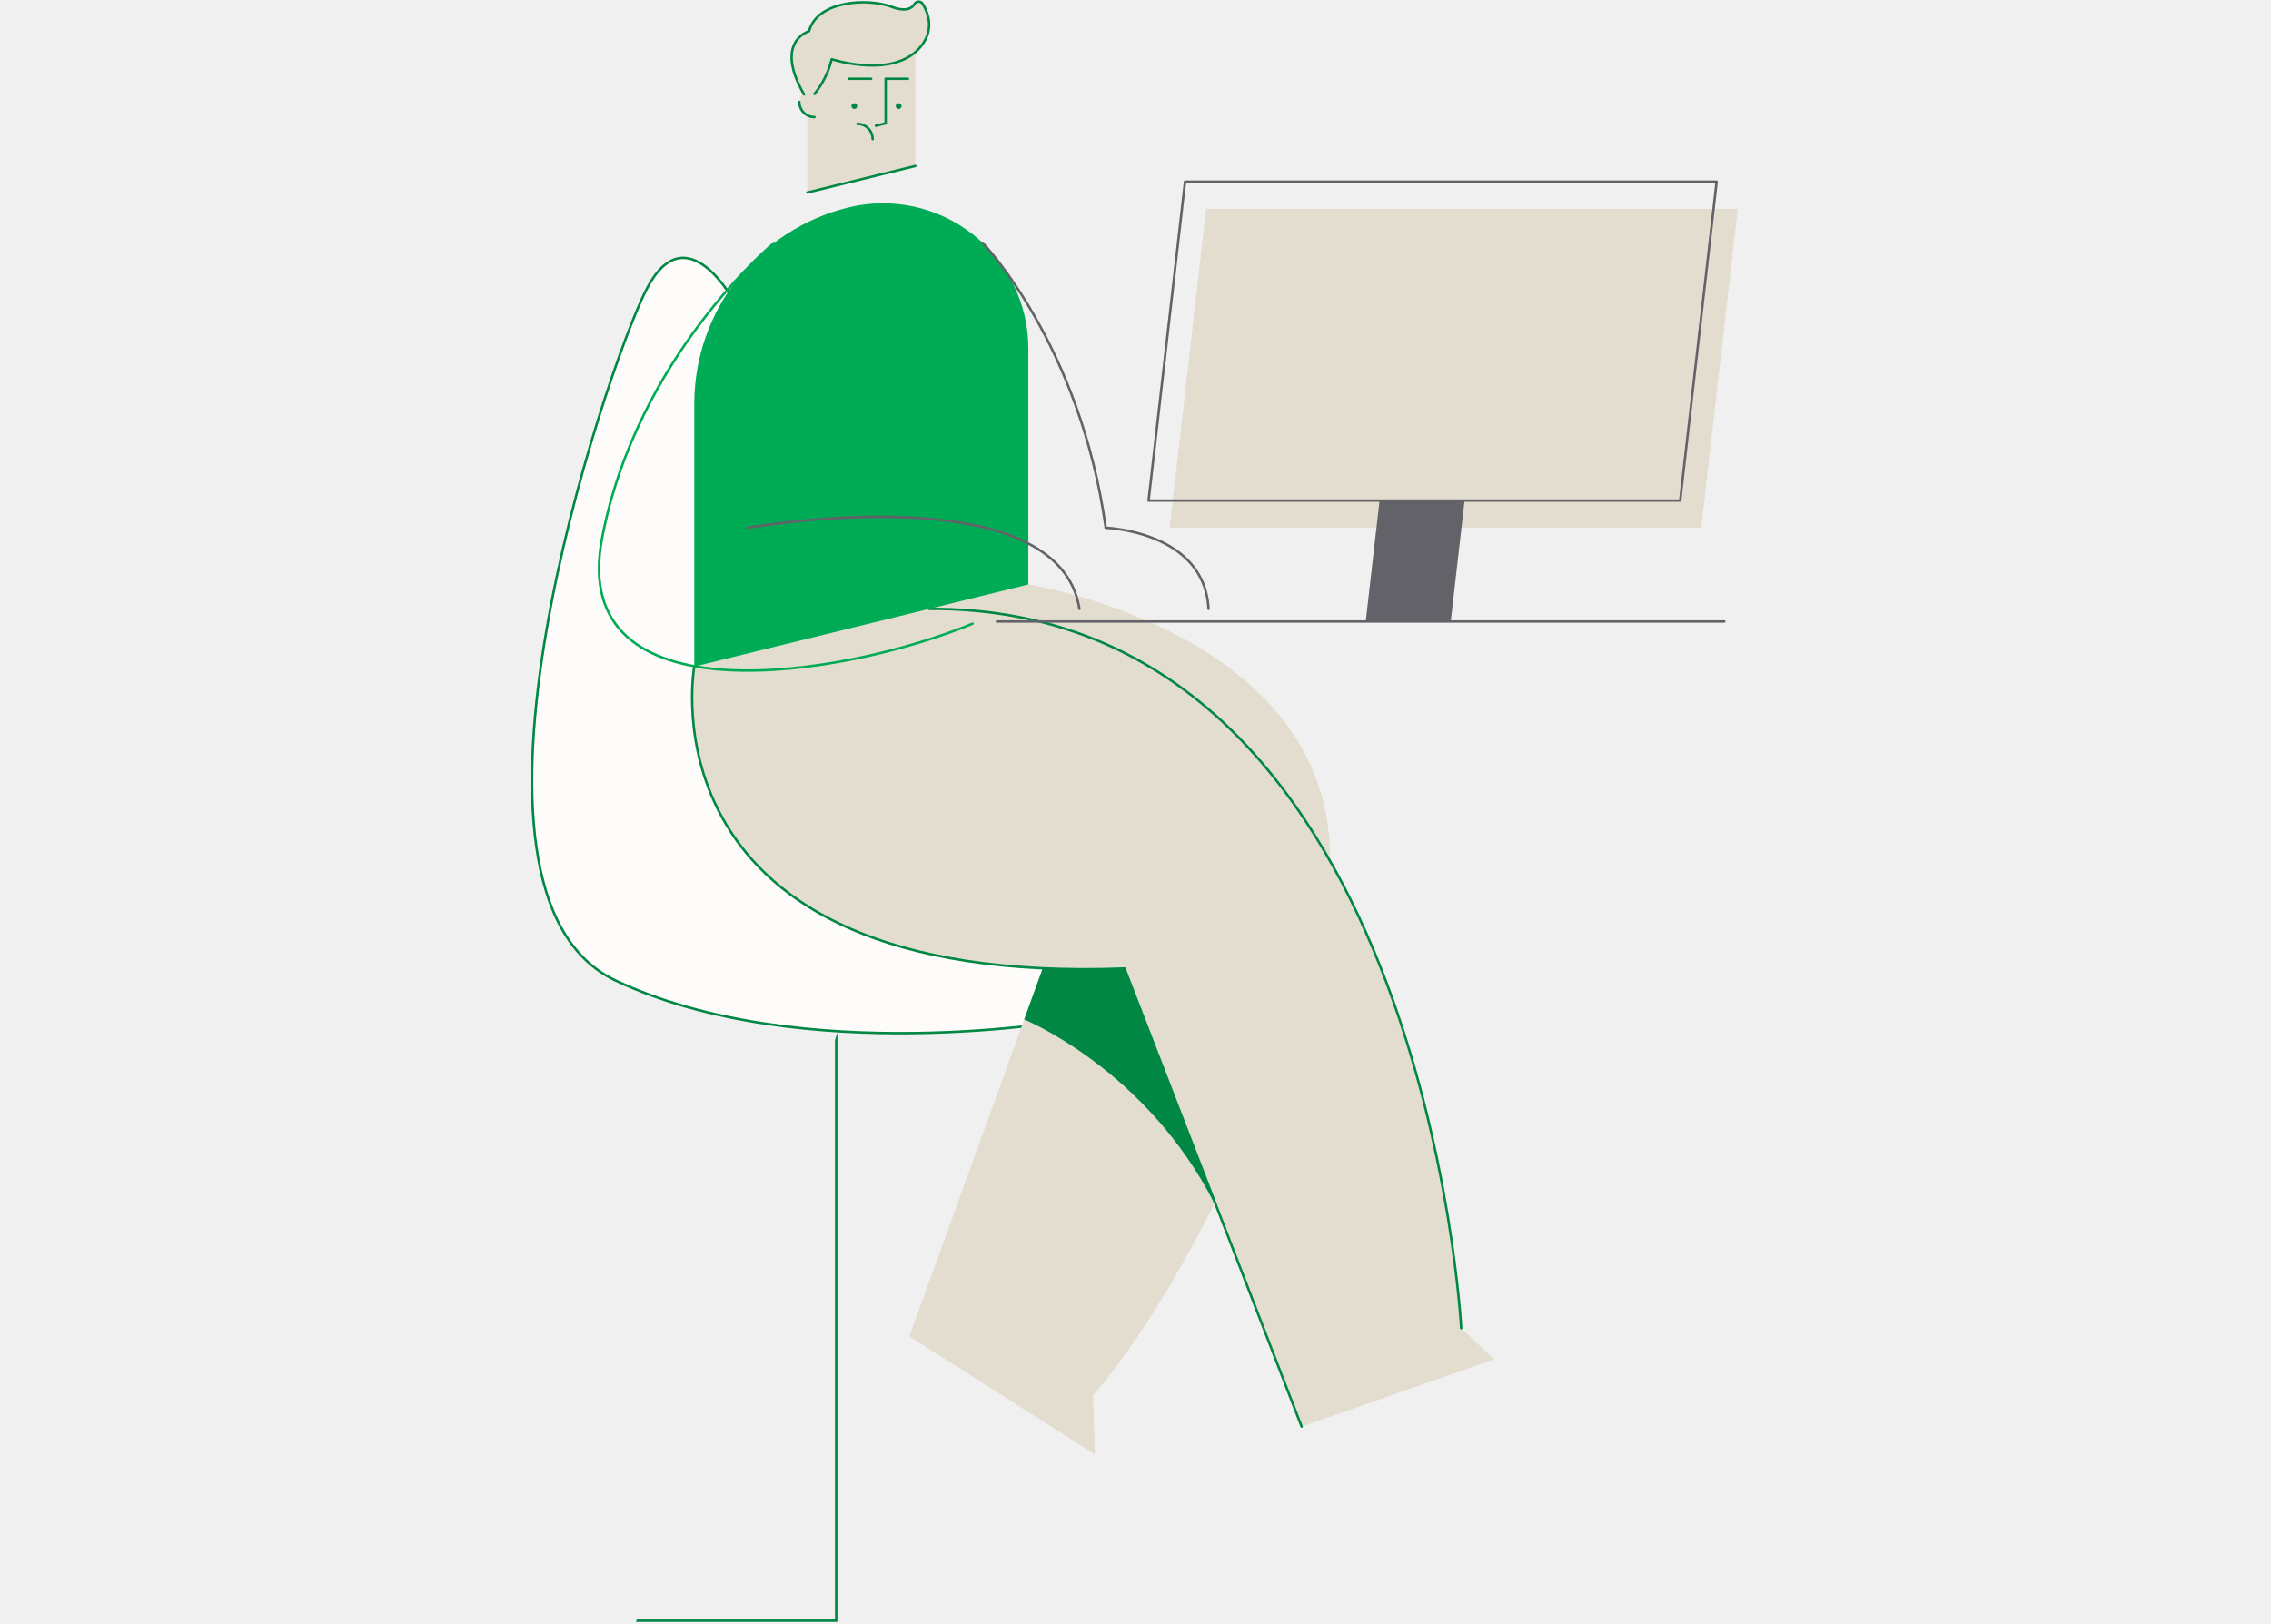
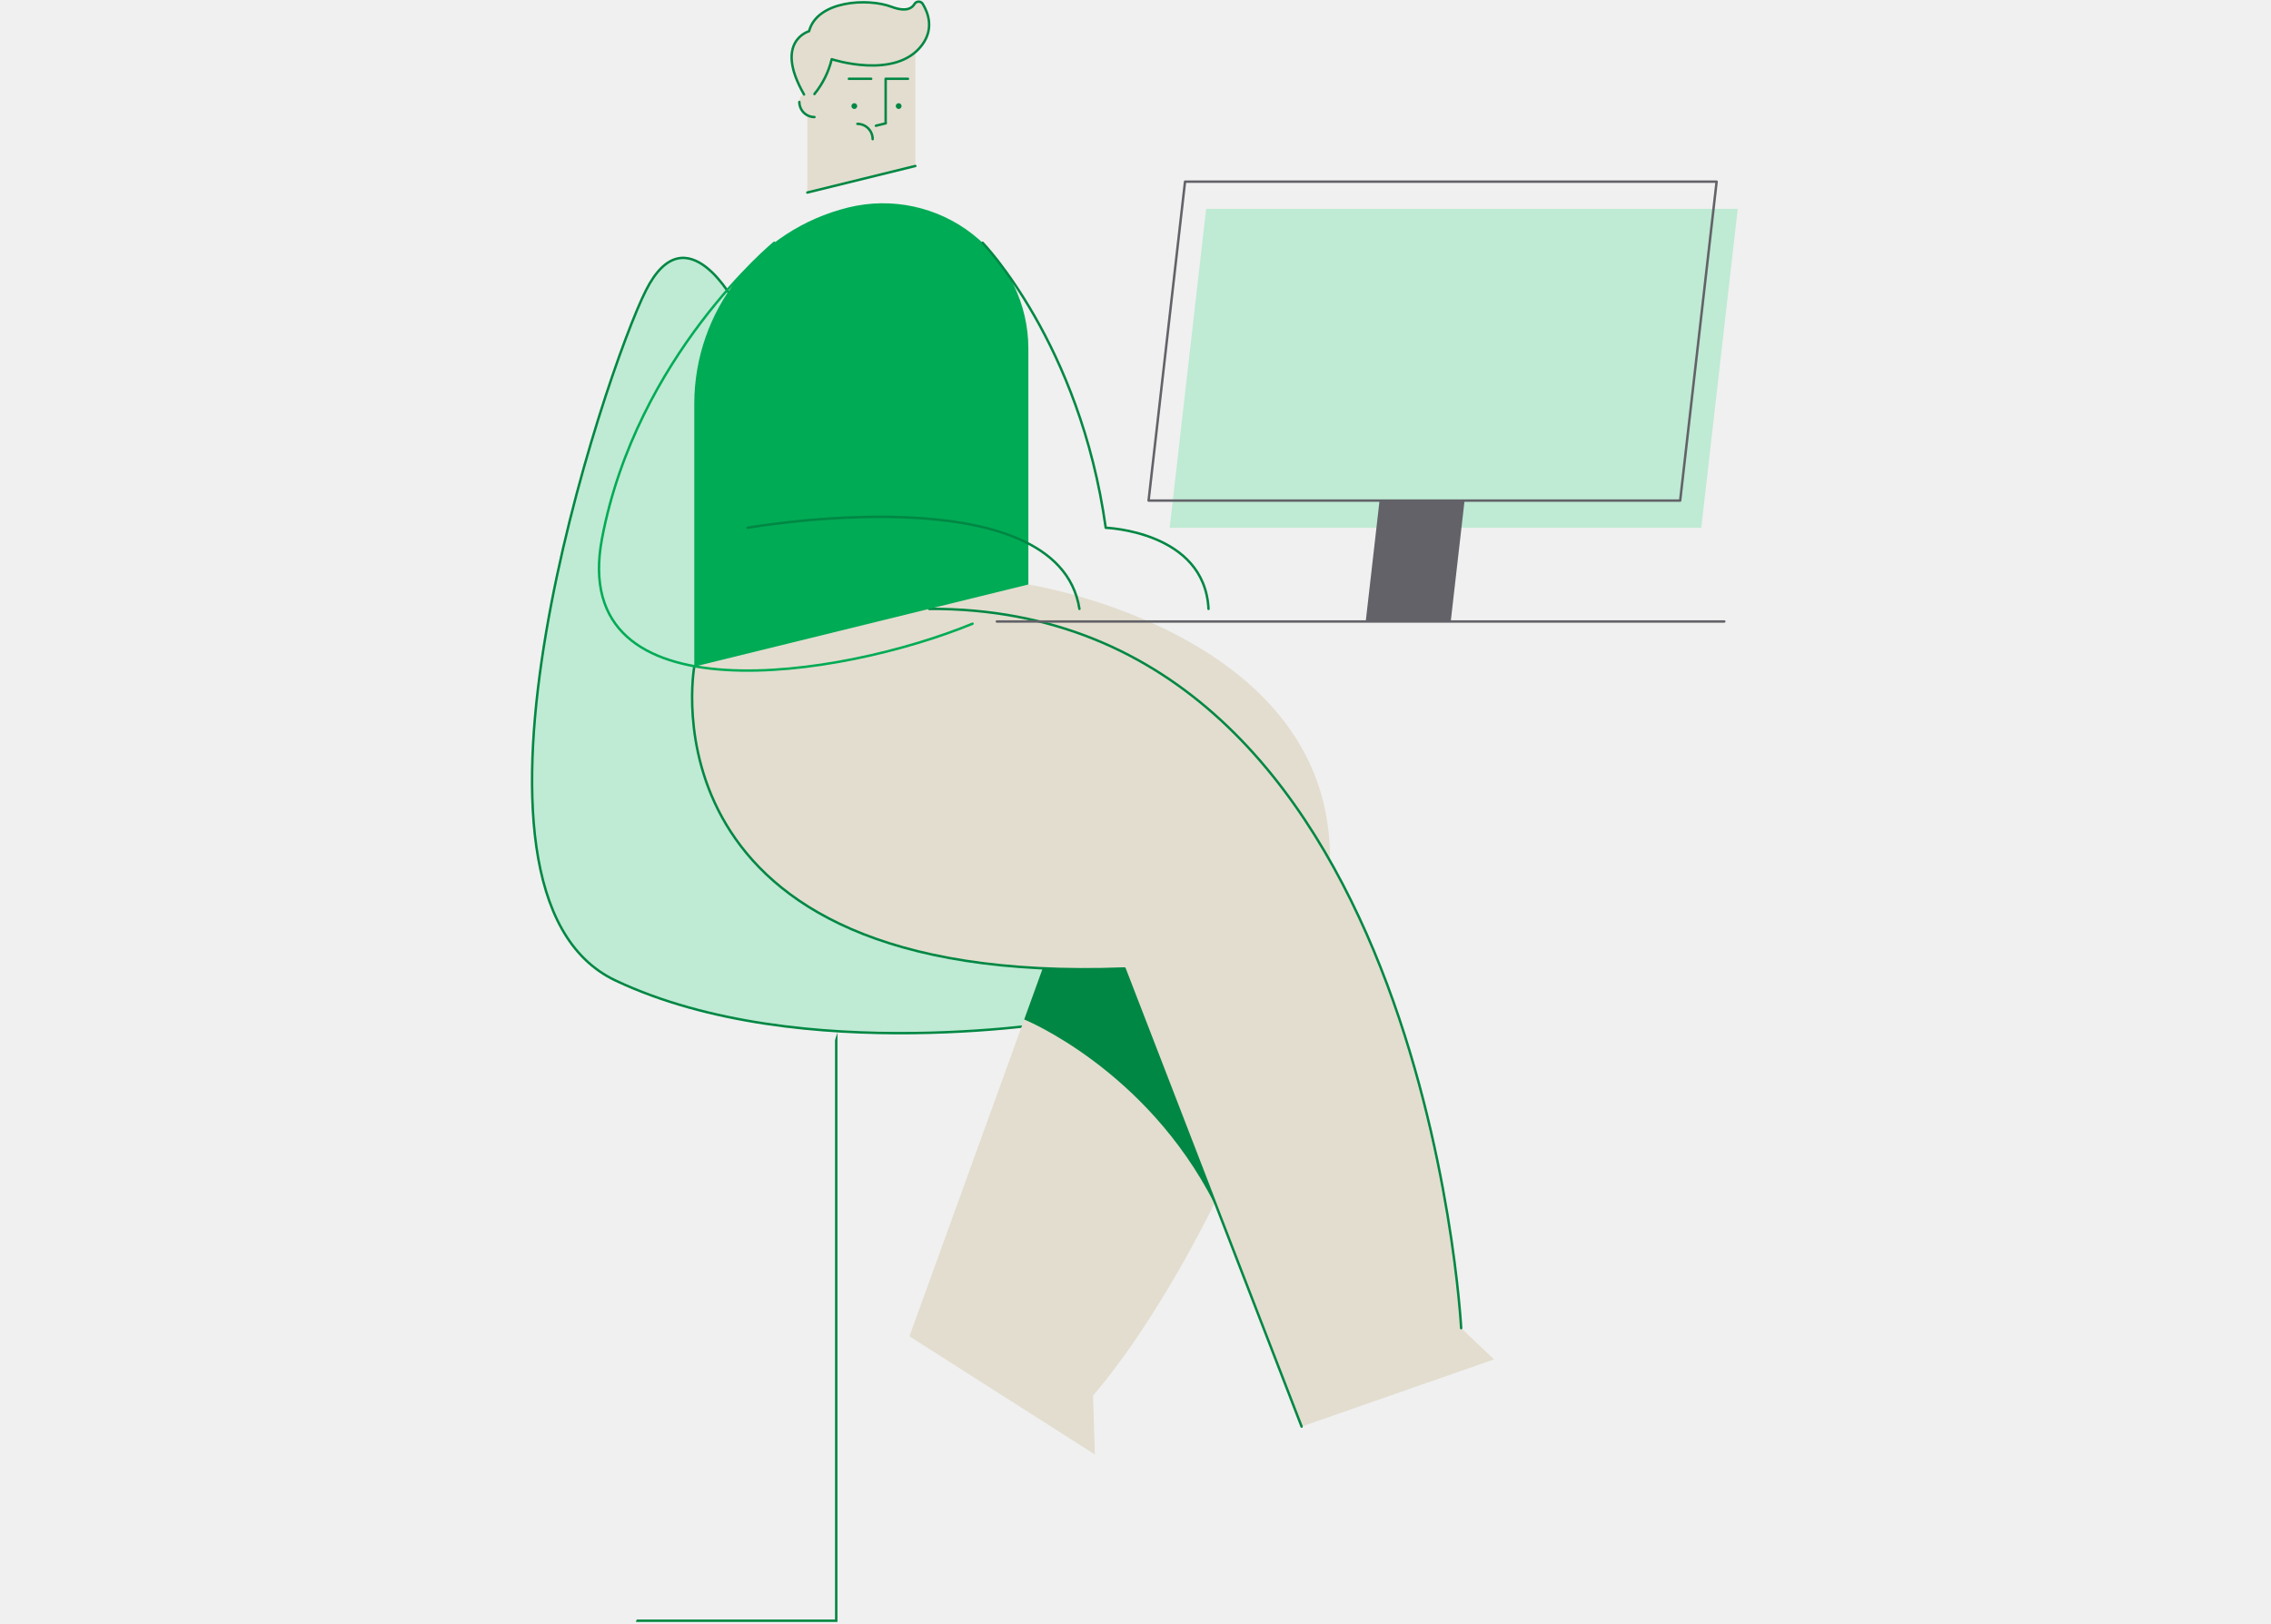
<svg xmlns="http://www.w3.org/2000/svg" fill="none" height="1001" viewBox="0 0 1400 1001" width="1400">
  <mask id="a" fill="#fff">
    <path clip-rule="evenodd" d="m516.261 636.679v363.321h-124.249" fill="#fff" fill-rule="evenodd" />
  </mask>
-   <path clip-rule="evenodd" d="m453.023 186.659s-29.965-56.702-54.762-7.737-133.15 371.63-18.808 425.617c114.343 53.987 281.547 24.336 281.547 24.336" fill="#fdfcfb" fill-rule="evenodd" />
+   <path clip-rule="evenodd" d="m453.023 186.659s-29.965-56.702-54.762-7.737-133.15 371.63-18.808 425.617c114.343 53.987 281.547 24.336 281.547 24.336" fill="#bfead4" fill-rule="evenodd" />
  <path d="m453.023 186.659s-29.965-56.702-54.762-7.737-133.15 371.63-18.808 425.617c114.343 53.987 281.547 24.336 281.547 24.336" stroke="#008743" stroke-linecap="round" stroke-linejoin="round" stroke-width="1.5" />
  <path d="m633.956 360.364-102.976 6.605 118.764 210.893-89.112 246.042 114.32 72.844-1.115-36.44s77.57-84.106 136.559-273.658c58.99-189.553-176.44-226.286-176.44-226.286z" fill="#e3ddcf" />
  <path d="m720.866 552.757-70.285-12.553-17.736 7.652 16.899 30.007-18.36 50.693s75.131 30.542 117.295 113.467c3.482-6.971 7.001-14.267 10.558-21.888-11.352-61.798-38.371-167.378-38.371-167.378z" fill="#008743" />
-   <path d="m1048.78 325.405h-327.705l22.478-196.626h327.707z" fill="#e3ddcf" />
+   <path d="m1048.78 325.405h-327.705l22.478-196.626h327.707z" fill="#bfead4" />
  <path d="m1035.77 308.633h-327.707l22.477-196.627h327.71z" style="fill-rule:evenodd;clip-rule:evenodd;stroke:#626268;stroke-width:1.5;stroke-linecap:round;stroke-linejoin:round" />
  <path d="m894.335 383.178 8.523-74.546h-52.411l-8.522 74.546z" fill="#626268" />
  <path d="m900.763 818.884s-22.976-444.906-327.988-443.483l-144.771 35.592s-35.992 197.432 265.216 186.135l109.188 282.431 118.601-41.423z" fill="#e3ddcf" />
  <path d="m900.763 818.884s-22.976-444.906-327.988-443.483" stroke="#008743" stroke-linecap="round" stroke-linejoin="round" stroke-width="1.5" />
  <path d="m428.004 410.993s-35.992 197.432 265.216 186.134l109.188 282.432" stroke="#008743" stroke-linecap="round" stroke-linejoin="round" stroke-width="1.5" />
  <path d="m564.269 48.584v53.752l-66.577 16.367v-90.71l66.577-16.367z" fill="#e3ddcf" />
  <path d="m526.66 67.181c.983 0 1.78-.797 1.78-1.78s-.797-1.78-1.78-1.78-1.781.797-1.781 1.78.798 1.78 1.781 1.78z" fill="#008743" />
  <path d="m554.001 67.181c.984 0 1.781-.797 1.781-1.78s-.797-1.78-1.781-1.78c-.983 0-1.78.797-1.78 1.78s.797 1.78 1.78 1.78z" fill="#008743" />
  <path d="m545.979 76.022v-27.439h13.743" stroke="#008743" stroke-linecap="round" stroke-linejoin="round" stroke-width="1.5" />
  <path d="m523.306 48.585h13.743" stroke="#008743" stroke-linecap="round" stroke-linejoin="round" stroke-width="1.5" />
  <path d="m502.076 62.642v9.528c-5.139 0-9.305-4.167-9.305-9.306 0-.286.013-.568.039-.847.521-5.779 9.266-5.177 9.266.625z" fill="#e3ddcf" />
  <path d="m502.076 72.17c-5.139 0-9.305-4.167-9.305-9.306" stroke="#008743" stroke-linecap="round" stroke-linejoin="round" stroke-width="1.5" />
  <path d="m528.552 76.366c5.201 0 9.417 4.217 9.417 9.419" stroke="#008743" stroke-linecap="round" stroke-linejoin="round" stroke-width="1.5" />
  <path d="m564.269 102.336-66.577 16.367" stroke="#008743" stroke-linecap="round" stroke-linejoin="round" stroke-width="1.5" />
  <path d="m545.98 76.043-6.011 1.478" stroke="#008743" stroke-linecap="round" stroke-linejoin="round" stroke-width="1.5" />
  <path d="m633.955 214.958v145.407l-205.952 50.628v-161.943c0-57.423 39.195-107.426 94.948-121.132h.001c26.737-6.572 55.011-.488 76.679 16.503 21.668 16.99 34.324 42.999 34.324 70.537z" fill="#00ab55" />
  <path clip-rule="evenodd" d="m502.076 57.975c5.107-6.27 8.745-13.605 10.647-21.465 0 0 39.498 13.024 55.695-8.787 7.341-9.886 3.926-19.533.481-25.232-.52-.904-1.475-1.469-2.518-1.49-1.042-.02-2.019.508-2.574 1.391-1.603 2.806-5.377 5.108-14.215 1.794-14.895-5.586-45.893-3.766-50.832 15.064 0 0-21.964 6.12-3.097 38.995" fill="#e3ddcf" fill-rule="evenodd" />
  <g stroke-linecap="round" stroke-linejoin="round" stroke-width="1.5">
    <path d="m502.076 57.975c5.107-6.27 8.745-13.605 10.647-21.465 0 0 39.498 13.024 55.695-8.787 7.341-9.886 3.926-19.533.481-25.232-.52-.904-1.475-1.469-2.518-1.49-1.042-.02-2.019.508-2.574 1.391-1.603 2.806-5.377 5.108-14.215 1.794-14.895-5.586-45.893-3.766-50.832 15.064 0 0-21.964 6.12-3.097 38.995" stroke="#008743" />
    <path d="m614.537 383.178h448.443" stroke="#626268" />
    <path d="m477.341 149.67s-84.893 69.729-106.229 182.429c-21.337 112.701 147.845 85.62 228.428 52.446" stroke="#00ab55" />
-     <path d="m460.852 325.405s191.402-33.839 204.581 49.996" stroke="#626268" />
-     <path d="m605.736 149.67s60.068 61.994 75.909 175.734c0 0 60.927 2.096 63.364 49.997" stroke="#626268" />
+     <path d="m460.852 325.405s191.402-33.839 204.581 49.996" stroke="#008743" />
+     <path d="m605.736 149.67s60.068 61.994 75.909 175.734c0 0 60.927 2.096 63.364 49.997" stroke="#008743" />
  </g>
  <path d="m517.761 636.679c0-.828-.672-1.5-1.5-1.5-.829 0-1.5.672-1.5 1.5zm-1.5 363.321v1.5c.828 0 1.5-.67 1.5-1.5zm-124.249-1.5c-.828 0-1.5.672-1.5 1.5 0 .83.672 1.5 1.5 1.5zm122.749-361.821v363.321h3v-363.321zm1.5 361.821h-124.249v3h124.249z" fill="#008743" mask="url(#a)" />
</svg>
